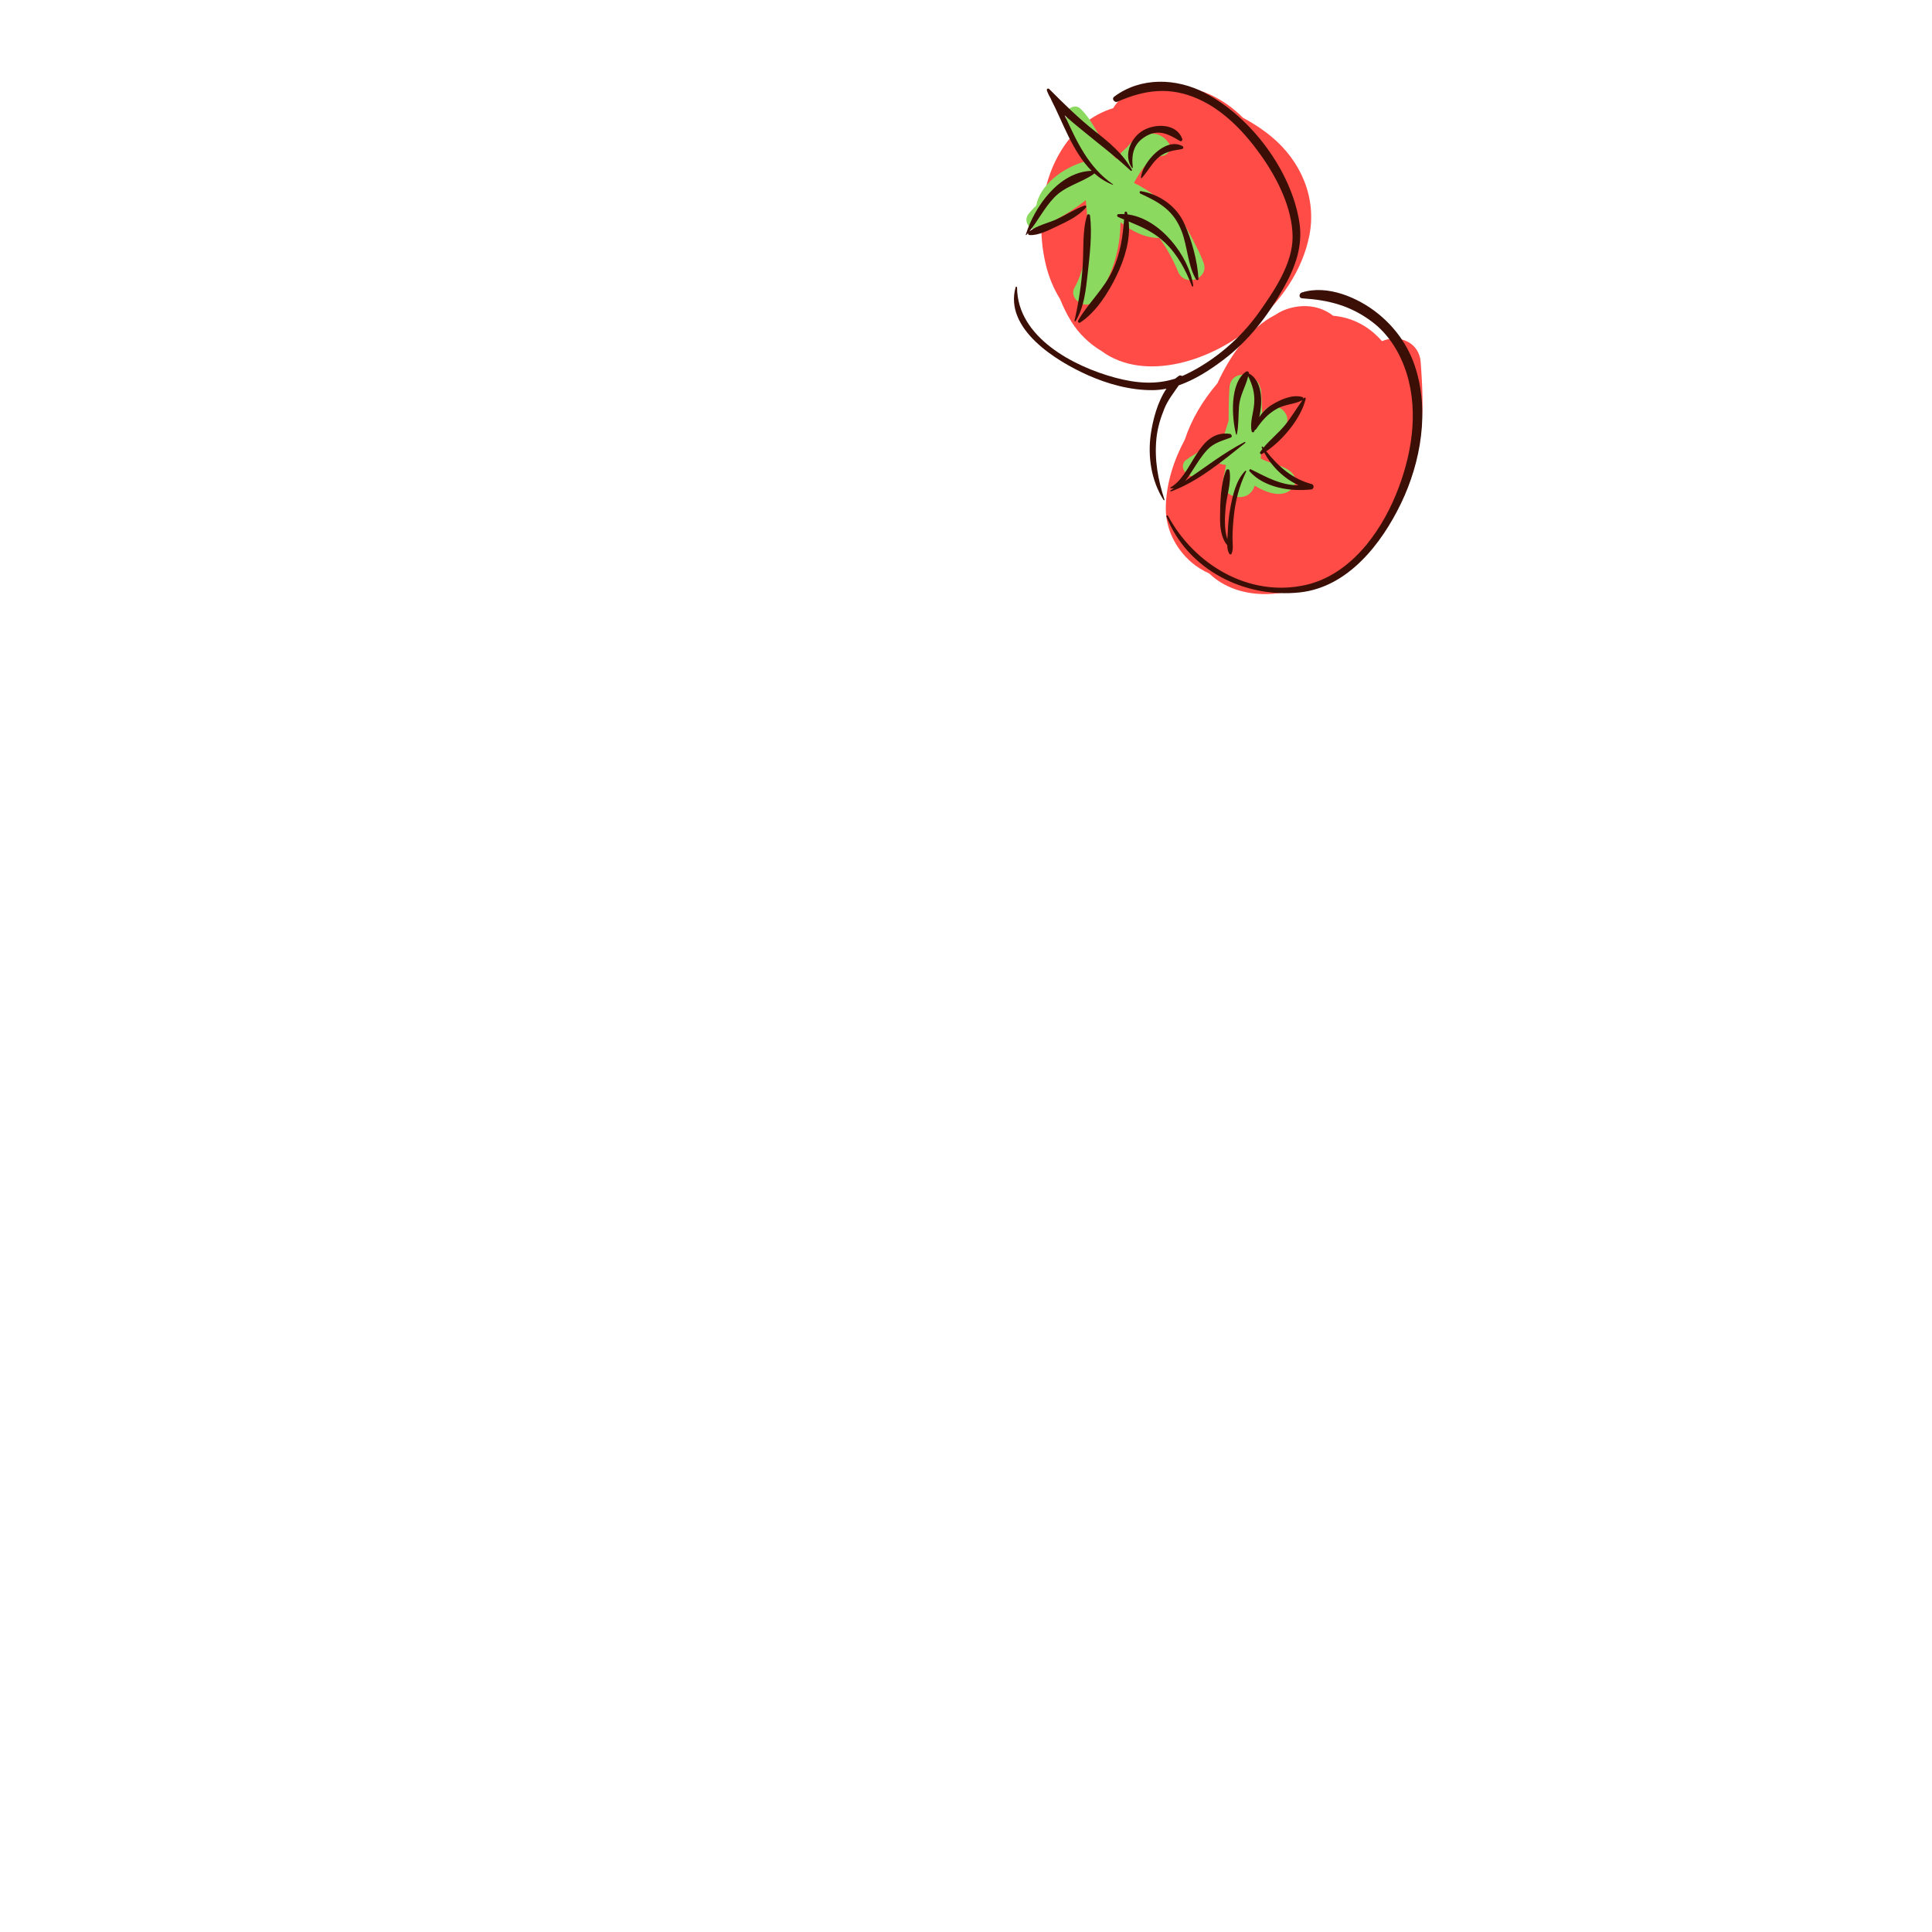
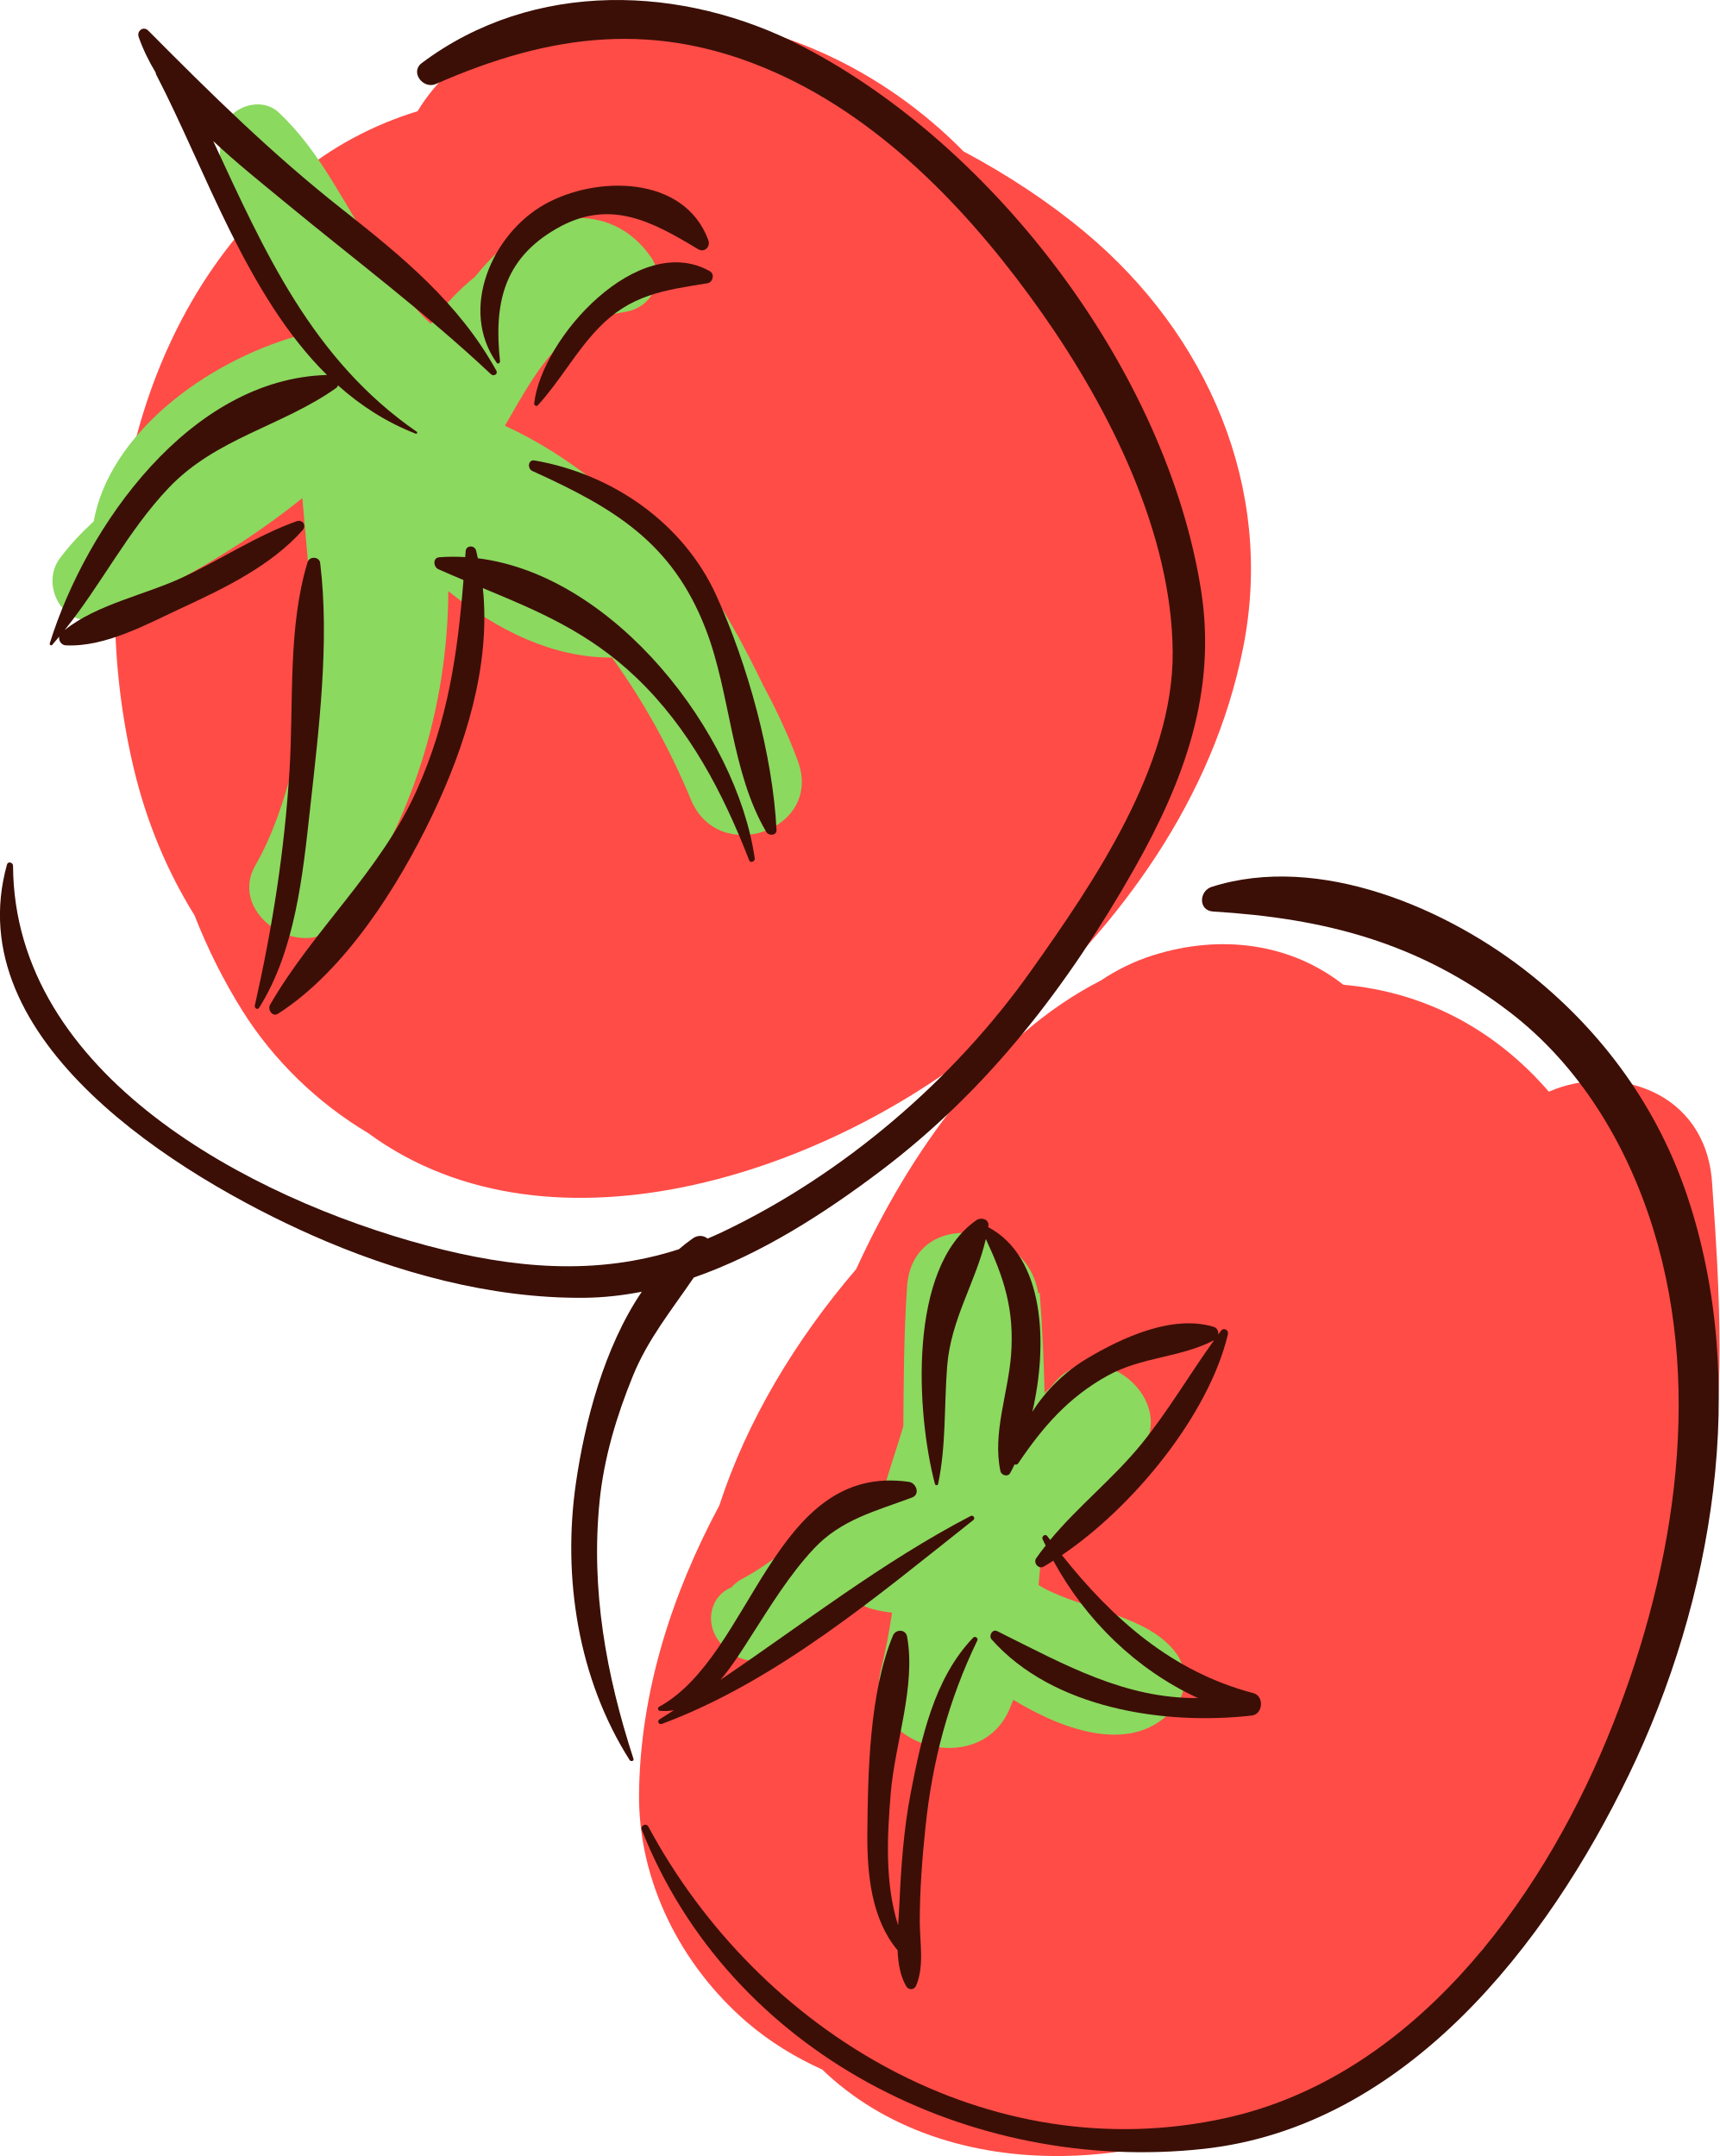
- <svg xmlns="http://www.w3.org/2000/svg" version="1.1" x="0px" y="0px" viewBox="0 0 800 800" style="enable-background:new 0 0 800 800;" xml:space="preserve">
+ <svg xmlns="http://www.w3.org/2000/svg" version="1.1" x="0px" y="0px" style="enable-background:new 0 0 800 800;" xml:space="preserve" viewBox="419.86 33.84 169.18 212.16">
  <g id="objetcs">
    <g>
      <path style="fill:#FF4C47;" d="M588.296,150.183c-0.635-9.075-9.642-11.731-16.054-8.915c-5.01-5.8-11.819-9.777-20.219-10.523    c-5.083-4.003-11.935-5.061-18.786-2.881c-1.824,0.581-3.522,1.422-5.081,2.467c-10.805,5.52-18.764,16.833-24.067,28.403    c-6.003,6.997-10.785,15.012-13.457,23.244c-4.701,8.778-7.766,18.368-7.9,28.267c-0.118,8.685,4.104,16.979,10.595,22.574    c2.262,1.949,4.766,3.467,7.417,4.668c6.039,5.814,14.513,8.663,23.818,8.511c12.819-0.209,26.171-6.452,36.54-13.587    c2.694-1.868,4.129-4.247,4.608-6.722c4.979-4.734,9.102-10.353,12.196-16.833c1.184-2.478,2.093-4.996,2.784-7.541    c3.105-5.867,5.443-12.065,6.853-18.774C589.761,172,589.041,160.843,588.296,150.183z" />
      <path style="fill:#FF4C47;" d="M526.602,56.69c-3.521-2.938-7.582-5.626-11.951-7.955c-3.922-3.984-8.506-7.252-13.677-9.611    c-12.793-5.836-32.448-6.849-40.033,5.66c-4.362,1.337-8.508,3.51-12.207,6.649c-16.356,13.878-20.478,37.907-15.721,57.998    c1.25,5.28,3.294,10.151,5.976,14.468c1.285,3.268,2.85,6.423,4.725,9.411c3.059,4.871,7.366,9.051,12.36,12.028    c18.146,13.336,46.41,3.803,62.889-10.659c11.181-9.812,20.253-22.286,23.203-37.113C545.29,81.873,538.649,66.745,526.602,56.69z    " />
      <path style="fill:#8BD95F;" d="M535.636,196.614c-2.707-3.835-9.125-4.336-13.139-6.526c-0.154-0.084-0.306-0.178-0.458-0.269    c0.104-1.073,0.189-2.148,0.256-3.225c3.677-3.052,6.924-6.702,9.462-9.542c4.653-5.206-4.123-12.479-8.346-6.901    c-0.033,0.044-0.068,0.087-0.102,0.131c-0.227,0.218-0.458,0.432-0.684,0.652c-0.071-3.309-0.223-6.613-0.475-9.872    c-0.05,0.011-0.101,0.021-0.15,0.032c-1.091-7.017-12.367-8.526-12.902-0.637c-0.315,4.642-0.329,9.204-0.367,13.736    c-0.593,2.005-1.298,4.005-1.864,6.012c-3.202,1.275-6.176,3.335-8.842,5.46c-1.399,1.116-2.823,2.198-4.369,3.106    c-0.726,0.426-1.251,0.609-1.832,1.272c-1.993,0.798-2.558,3.211-1.457,4.961c2.407,3.829,6.967,2.248,10.148-0.081    c1.376-1.007,2.655-2.124,3.9-3.278c0.394,0.218,0.812,0.408,1.274,0.532c0.646,0.174,1.292,0.291,1.936,0.357    c-0.287,1.883-0.633,3.771-1.103,5.67c-1.843,7.446,9.567,10.744,12.605,3.938c0.152-0.342,0.281-0.69,0.419-1.037    c5.07,3.088,11.936,5.514,15.88,0.756C536.653,200.384,536.746,198.187,535.636,196.614z" />
      <path style="fill:#8BD95F;" d="M498.356,108.729c-0.891-2.405-2.029-4.896-3.38-7.392c-3.72-7.738-8.953-16.686-16.182-19.778    c-2.917-2.356-6.026-4.347-9.259-5.822c1.688-2.904,3.248-5.845,5.473-8.012c0.483-0.315,0.989-0.618,1.523-0.912    c0.673-0.362,1.184-0.795,1.561-1.269c0.974-0.468,2.046-0.826,3.274-1.011c2.532-0.38,4.099-3.152,2.535-5.398    c-3.7-5.314-10.268-4.702-14.773-0.748c-0.951,0.834-1.784,1.754-2.564,2.711c-1.541,1.255-2.876,2.66-4.023,4.21    c-0.103,0.126-0.195,0.263-0.298,0.39c-0.115-0.108-0.232-0.216-0.346-0.324c-1.975-1.864-3.471-4.388-4.98-6.619    c-3.263-4.821-5.344-9.782-9.612-13.828c-1.893-1.793-5.286-0.408-5.641,2.076c-1.039,7.282,2.744,13.44,6.99,19.126    c0.185,0.248,0.377,0.494,0.57,0.739c-9.273,2.619-18.625,9.752-20.145,18.278c-1.222,1.123-2.345,2.32-3.321,3.619    c-2.064,2.741,0.527,7.278,4.061,5.801c0.814-0.341,1.636-0.707,2.461-1.085c1.305,0.314,2.763-0.038,3.909-1.312    c0.323-0.359,0.627-0.729,0.932-1.098c4.367-2.346,8.675-5.138,12.488-8.215c0.132,1.601,0.275,3.207,0.425,4.825    c0.313,3.39,0.364,6.793,0.109,10.188c-0.295,3.921-1.845,7.542-1.492,11.493c-0.881,3.358-1.964,6.661-3.664,9.626    c-2.86,4.99,5.115,9.928,8.501,5.341c6.848-9.275,10.421-20.796,10.48-32.318c4.81,3.857,10.287,6.574,16.105,6.535    c3.112,4.322,5.697,8.998,7.739,13.933C490.528,119.138,500.869,115.514,498.356,108.729z" />
      <g>
        <g>
          <path style="fill:#3B0F06;" d="M461.352,40.047c-1.184,0.888,0.144,2.606,1.389,2.059c11.397-5.01,21.78-6.31,33.398-1.132      c10.864,4.843,19.553,14.175,26.281,23.741c6.604,9.389,12.734,21.625,12.814,33.3c0.075,11.182-7.749,22.631-13.954,31.378      c-7.653,10.788-18.455,20.019-30.393,25.702c-0.471,0.224-0.942,0.426-1.413,0.626c-0.363-0.303-0.933-0.379-1.436-0.031      c-0.48,0.334-0.94,0.697-1.386,1.08c-8.126,2.632-16.313,1.901-24.781-0.36c-17.355-4.635-40.624-16.763-40.728-37.374      c-0.001-0.329-0.496-0.477-0.595-0.123c-4.857,17.377,16.973,30.683,29.934,36.446c8.324,3.701,17.654,6.267,26.816,6.19      c1.926-0.016,3.829-0.231,5.704-0.597c-3.723,5.495-5.609,12.838-6.477,18.8c-1.354,9.311,0.218,19.326,5.282,27.289      c0.111,0.174,0.45,0.103,0.375-0.128c-2.691-8.271-4.206-16.628-3.334-25.338c0.427-4.26,1.666-8.373,3.271-12.322      c1.485-3.656,3.863-6.555,5.997-9.699c6.665-2.313,12.875-6.334,18.338-10.456c10.658-8.039,18.501-18.293,25.022-29.811      c4.882-8.622,8.124-17.398,6.543-27.392c-3.379-21.351-20.117-43.541-39.105-53.439      C487.075,32.283,472.325,31.813,461.352,40.047z" />
          <path style="fill:#3B0F06;" d="M473.42,53.962c-5.17,2.928-8.417,10.325-4.69,15.581c0.117,0.166,0.34,0.004,0.322-0.16      c-0.602-5.628,0.317-10.027,5.557-13.043c5.214-3.003,9.365-0.728,13.933,2.021c0.63,0.379,1.24-0.246,1.006-0.885      C487.184,51.038,478.461,51.107,473.42,53.962z" />
          <path style="fill:#3B0F06;" d="M472.414,73.551c-0.02,0.175,0.225,0.315,0.353,0.175c2.162-2.354,3.689-5.209,5.919-7.543      c3.223-3.375,6.46-3.765,10.776-4.47c0.539-0.088,0.736-0.9,0.237-1.183C482.669,56.542,473.132,67.09,472.414,73.551z" />
          <path style="fill:#3B0F06;" d="M472.447,79.151c-0.637-0.11-0.726,0.803-0.215,1.035c8.029,3.642,13.752,7.021,17.049,15.534      c2.478,6.397,2.479,14.049,5.968,19.989c0.237,0.405,1.037,0.375,1.008-0.199c-0.373-7.406-2.845-16.292-5.919-23.064      C487.09,85.29,480.088,80.473,472.447,79.151z" />
          <path style="fill:#3B0F06;" d="M466.873,88.777c-0.059-0.253-0.105-0.508-0.172-0.759c-0.147-0.553-0.985-0.545-1.028,0.062      c-0.014,0.197-0.029,0.386-0.044,0.581c-0.847-0.05-1.699-0.051-2.555,0.016c-0.667,0.052-0.575,0.961-0.082,1.18      c0.833,0.37,1.655,0.72,2.468,1.062c-0.579,7.211-1.51,13.778-4.588,20.658c-3.591,8.026-10.145,13.696-14.437,21.126      c-0.276,0.478,0.222,1.249,0.782,0.889c6.614-4.24,11.849-12.583,15.173-19.528c3.227-6.742,5.776-14.727,4.974-22.351      c5.421,2.248,10.388,4.323,15.052,8.763c5.252,4.999,8.556,11.343,11.148,18.016c0.125,0.322,0.595,0.124,0.55-0.188      C492.328,105.993,480.361,90.443,466.873,88.777z" />
          <path style="fill:#3B0F06;" d="M450.126,89.148c-1.966,6.417-1.365,13.817-1.78,20.467c-0.495,7.941-1.667,15.428-3.417,23.18      c-0.057,0.249,0.27,0.46,0.426,0.212c3.561-5.665,4.294-13.074,5.012-19.582c0.853-7.738,1.941-16.435,0.991-24.19      C451.279,88.599,450.308,88.557,450.126,89.148z" />
          <path style="fill:#3B0F06;" d="M433.505,37.485c0.429,1.218,0.995,2.374,1.661,3.481c0.022,0.072,0.022,0.141,0.061,0.215      c4.863,9.371,8.887,21.748,16.801,29.56c-13.463,0.368-23.665,14.82-27.272,26.406c-0.04,0.129,0.131,0.274,0.235,0.158      c0.24-0.267,0.459-0.549,0.69-0.823c-0.064,0.398,0.201,0.843,0.657,0.864c3.951,0.186,8.077-2.144,11.584-3.764      c4.103-1.895,8.676-4.137,11.71-7.572c0.407-0.462-0.009-1.083-0.591-0.876c-3.889,1.384-7.454,3.766-11.197,5.516      c-3.69,1.725-8.405,2.637-11.615,5.179c3.616-4.493,6.206-9.737,10.206-13.958c4.686-4.945,11.155-6.067,16.485-9.842      c0.099-0.069,0.157-0.163,0.197-0.262c2.225,1.985,4.74,3.622,7.65,4.751c0.115,0.044,0.192-0.122,0.095-0.189      c-10.318-7.137-15.014-17.816-20.024-28.607c2.268,2.136,4.719,4.087,6.966,5.944c6.808,5.625,13.968,10.984,20.365,17.006      c0.249,0.235,0.712-0.017,0.525-0.354c-3.686-6.666-9.258-11.23-15.17-15.887c-6.929-5.46-12.895-11.349-19.079-17.579      C433.965,36.365,433.294,36.886,433.505,37.485z" />
          <path style="fill:#3B0F06;" d="M499.915,186.251c2.701-2.898,6.132-3.72,9.679-5.05c0.817-0.306,0.415-1.434-0.303-1.537      c-13.427-1.932-15.356,17.068-24.581,22.128c-0.183,0.101-0.135,0.385,0.08,0.403c0.478,0.042,0.933,0.011,1.373-0.063      c-0.472,0.296-0.936,0.605-1.41,0.894c-0.282,0.171-0.079,0.566,0.226,0.453c11.319-4.207,21.275-12.652,30.647-20.066      c0.216-0.17-0.027-0.519-0.266-0.395c-8.673,4.515-16.486,10.618-24.617,16.125c1.192-1.391,2.184-3.017,3.044-4.354      C495.689,191.83,497.506,188.836,499.915,186.251z" />
          <path style="fill:#3B0F06;" d="M517.081,154.595c0.006-0.035,0.014-0.069,0.018-0.104c0.103-0.685-0.719-0.895-1.172-0.582      c-6.768,4.689-5.92,18.989-4.086,25.956c0.037,0.137,0.272,0.19,0.309,0.021c0.8-3.791,0.594-7.719,0.892-11.574      c0.36-4.666,2.816-8.287,3.807-12.546c1.766,3.779,2.822,6.914,2.483,11.408c-0.283,3.749-1.839,7.677-1.05,11.424      c0.089,0.423,0.732,0.619,0.966,0.194c0.145-0.265,0.286-0.549,0.426-0.843c0.123,0.042,0.274,0.017,0.354-0.1      c2.447-3.628,4.955-6.518,8.843-8.662c3.302-1.82,7.186-1.76,10.436-3.465c-2.422,3.365-4.496,6.938-7.125,10.184      c-2.742,3.386-6.233,6.129-9.001,9.47c-0.096-0.127-0.193-0.251-0.289-0.379c-0.196-0.264-0.585,0.032-0.459,0.31      c0.095,0.211,0.202,0.417,0.302,0.626c-0.318,0.405-0.634,0.813-0.928,1.239c-0.314,0.458,0.226,1.122,0.732,0.832      c0.315-0.181,0.634-0.386,0.951-0.585c3.182,5.859,8.188,10.735,14.226,13.517c-7.187,0.058-12.994-3.22-19.754-6.586      c-0.476-0.236-0.858,0.46-0.546,0.813c6.049,6.828,17.011,8.469,25.597,7.494c1.118-0.127,1.239-1.921,0.155-2.206      c-7.998-2.097-13.858-7.314-18.832-13.581c7.063-4.772,14.452-13.829,16.33-21.729c0.101-0.422-0.411-0.707-0.686-0.342      c-0.091,0.121-0.177,0.245-0.267,0.366c0.047-0.314-0.094-0.649-0.45-0.758c-4.048-1.234-9.008,1.059-12.444,3.109      c-2.166,1.292-4.048,3.114-5.395,5.254C522.979,166.073,522.637,157.54,517.081,154.595z" />
          <path style="fill:#3B0F06;" d="M515.61,194.986c-3.872,4.024-5.127,9.977-6.15,15.286c-0.698,3.62-0.954,7.322-1.118,10.999      c-0.028,0.63-0.082,1.313-0.125,2.018c-1.308-4.136-1.082-8.707-0.719-13.033c0.41-4.876,2.493-10.528,1.6-15.378      c-0.136-0.736-1.121-0.735-1.385-0.097c-2.311,5.579-2.472,13.49-2.522,19.459c-0.033,4.005,0.4,8.449,2.979,11.521      c0.05,1.28,0.257,2.52,0.846,3.535c0.236,0.407,0.8,0.374,0.98-0.063c0.815-1.967,0.353-4.256,0.354-6.358      c0.003-3.089,0.241-6.174,0.561-9.244c0.68-6.512,2.269-12.496,5.105-18.371C516.127,195.03,515.781,194.808,515.61,194.986z" />
          <path style="fill:#3B0F06;" d="M539.065,121.113c-1.245,0.397-1.332,2.335,0.146,2.425c10.975,0.669,20.149,3.037,29.056,9.804      c7.011,5.328,11.681,13.147,14.25,21.461c5.066,16.39,1.856,34.624-4.557,50.15c-6.769,16.391-19.366,33.317-37.512,37.313      c-23.325,5.138-45.933-8.463-56.799-28.671c-0.222-0.413-0.811-0.105-0.643,0.322c8.7,22.013,32.339,33.886,55.267,31.381      c19.863-2.17,33.762-20.077,41.852-36.843c8.281-17.163,11.89-38.456,5.756-56.85c-2.89-8.664-8.198-16.024-15.279-21.742      C562.36,123.21,549.613,117.755,539.065,121.113z" />
        </g>
      </g>
    </g>
  </g>
</svg>
